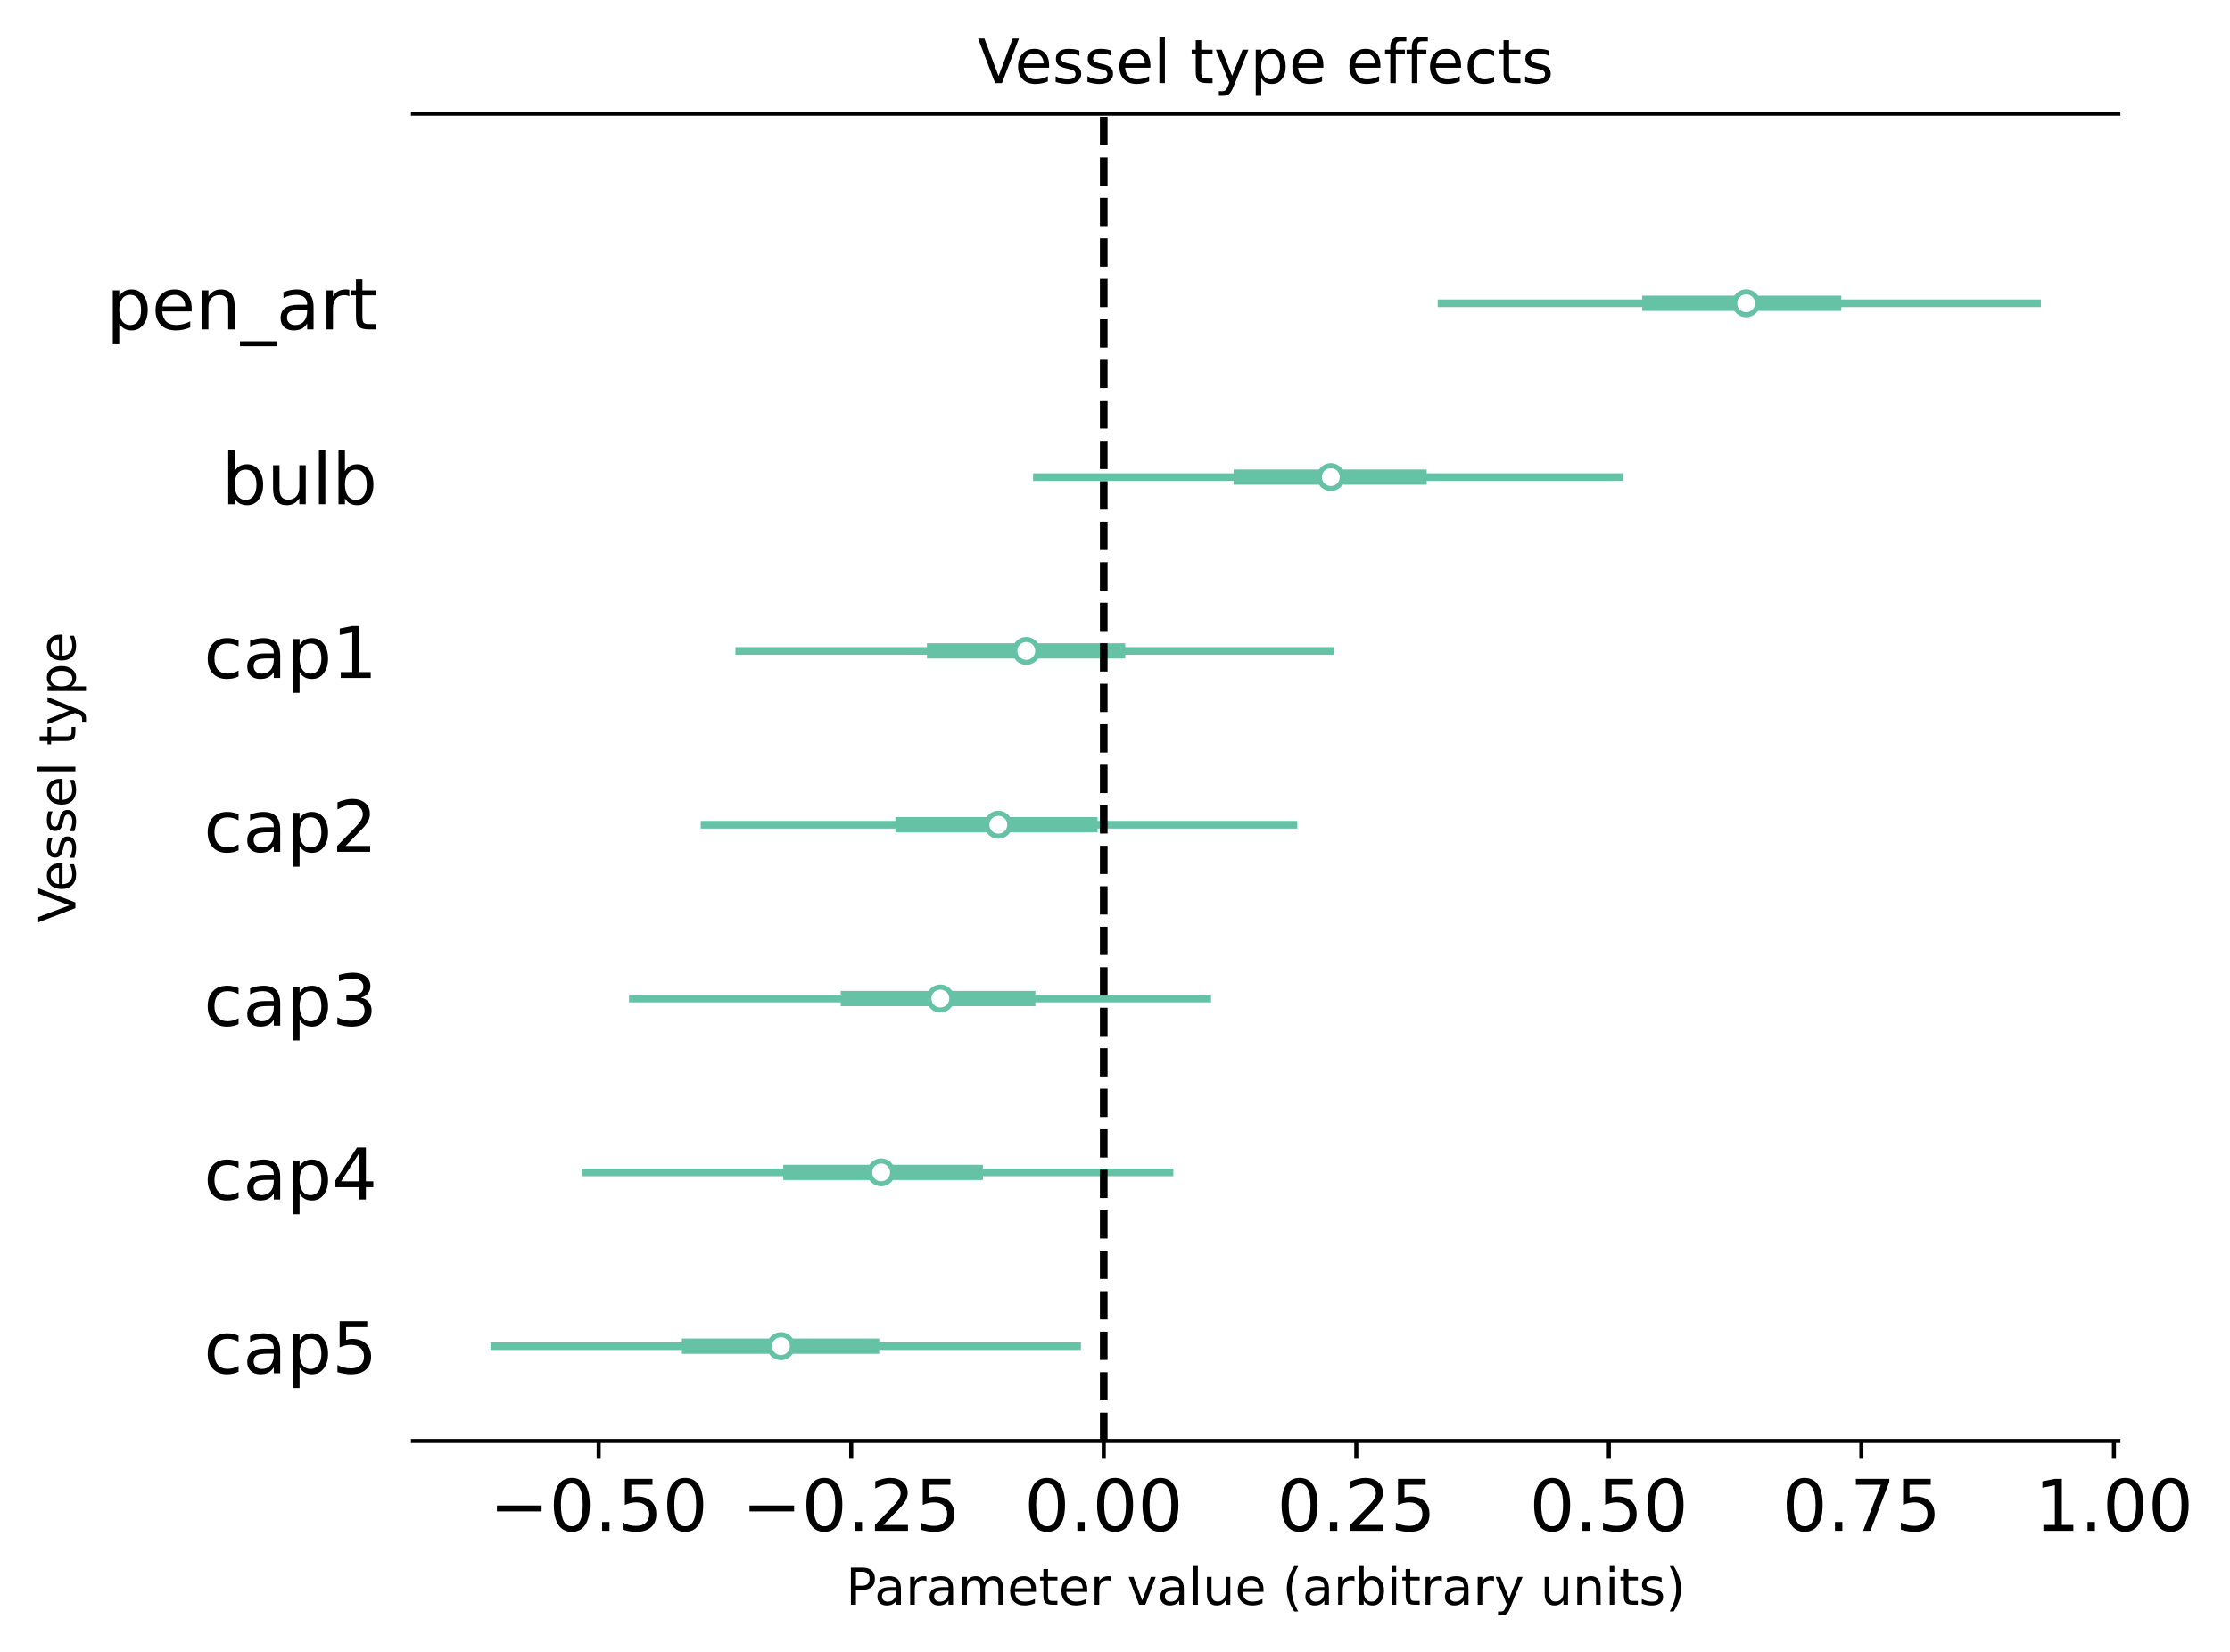
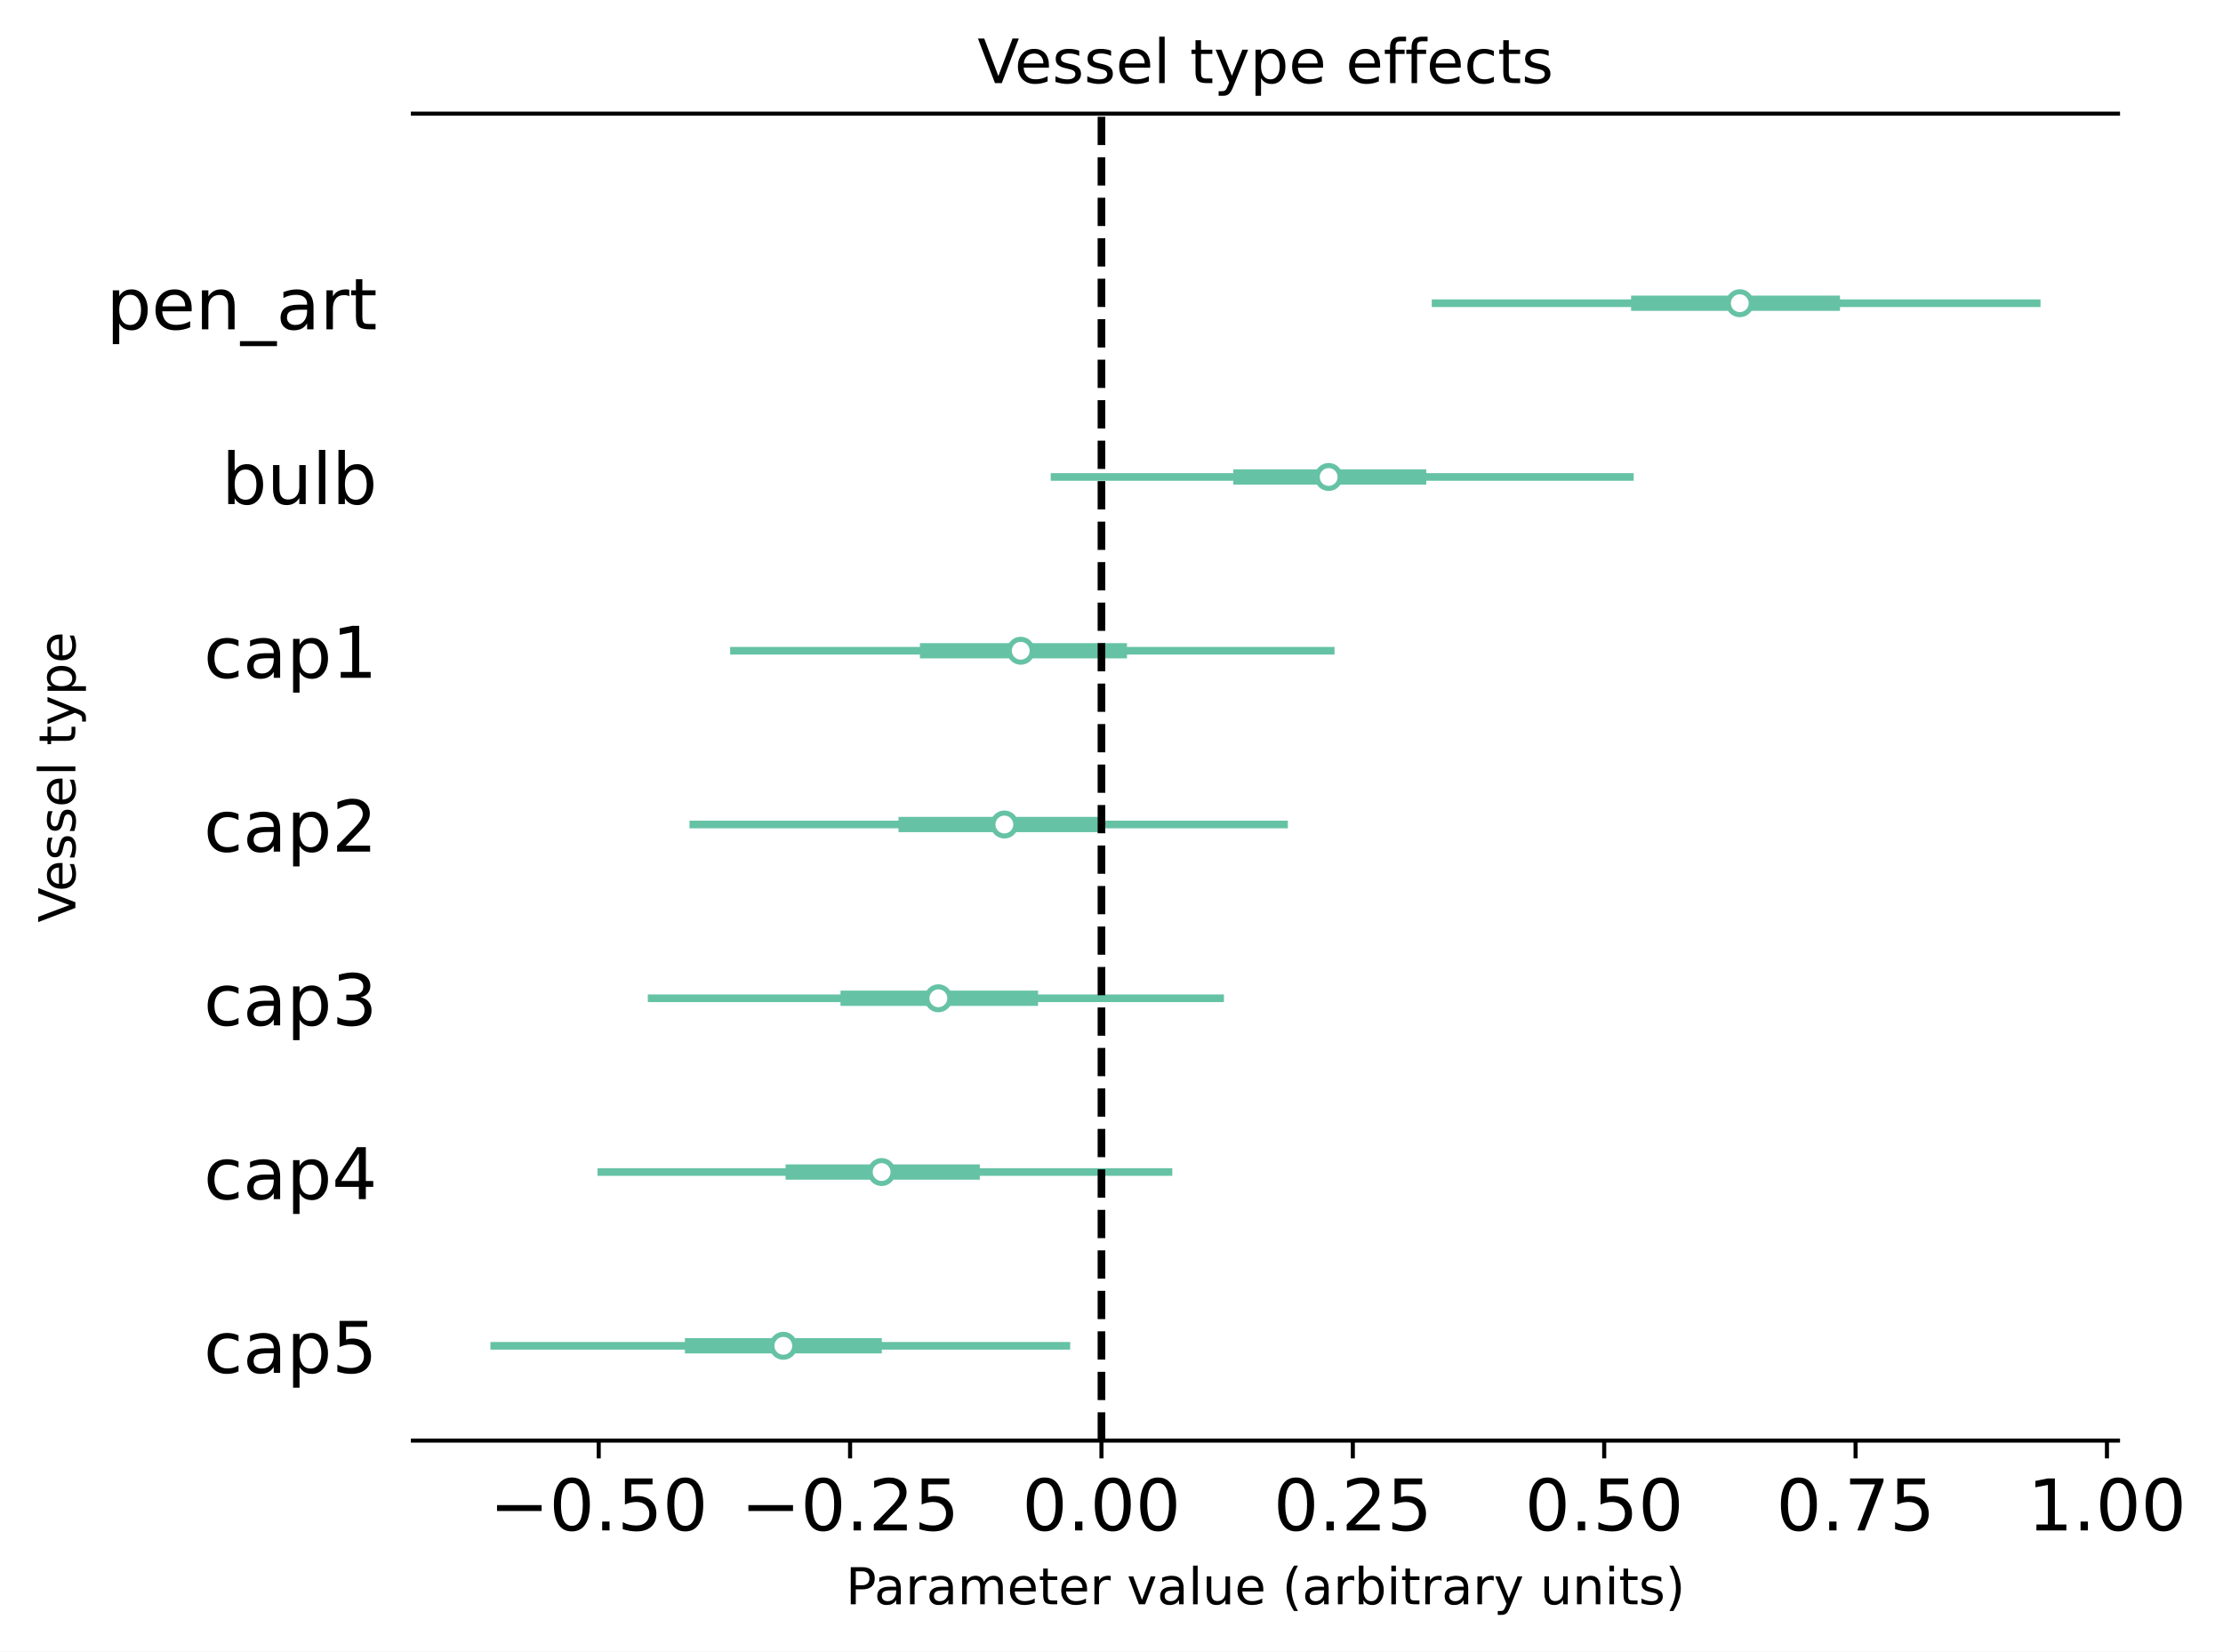
- <svg xmlns="http://www.w3.org/2000/svg" xmlns:xlink="http://www.w3.org/1999/xlink" width="437.789pt" height="324.314pt" viewBox="0 0 437.789 324.314" version="1.1">
+ <svg xmlns="http://www.w3.org/2000/svg" xmlns:xlink="http://www.w3.org/1999/xlink" width="436.493pt" height="324.314pt" viewBox="0 0 436.493 324.314" version="1.1">
  <defs>
    <style type="text/css">*{stroke-linejoin: round; stroke-linecap: butt}</style>
  </defs>
  <g id="figure_1">
    <g id="patch_1">
-       <path d="M 0 324.314  L 437.789 324.314  L 437.789 0  L 0 0  z " style="fill: #ffffff" />
+       <path d="M 0 324.314  L 436.493 324.314  L 436.493 0  L 0 0  z " style="fill: #ffffff" />
    </g>
    <g id="axes_1">
      <g id="patch_2">
        <path d="M 81.076 282.886  L 415.876 282.886  L 415.876 22.318  L 81.076 22.318  z " style="fill: #ffffff" />
      </g>
      <g id="matplotlib.axis_1">
        <g id="xtick_1">
          <g id="line2d_1">
            <defs>
-               <path id="mc40f9d5efd" d="M 0 0  L 0 3.5  " style="stroke: #000000; stroke-width: 0.8" />
+               <path id="mf7fc2a1948" d="M 0 0  L 0 3.5  " style="stroke: #000000; stroke-width: 0.8" />
            </defs>
            <g>
-               <use xlink:href="#mc40f9d5efd" x="117.528" y="282.886" style="stroke: #000000; stroke-width: 0.8" />
+               <use xlink:href="#mf7fc2a1948" x="117.559" y="282.886" style="stroke: #000000; stroke-width: 0.8" />
            </g>
          </g>
          <g id="text_1">
-             <g transform="translate(96.07637 300.5239) scale(0.14 -0.14)">
+             <g transform="translate(96.10778 300.5239) scale(0.14 -0.14)">
              <defs>
                <path id="DejaVuSans-2212" d="M 678 2272  L 4684 2272  L 4684 1741  L 678 1741  L 678 2272  z " transform="scale(0.015625)" />
                <path id="DejaVuSans-30" d="M 2034 4250  Q 1547 4250 1301 3770  Q 1056 3291 1056 2328  Q 1056 1369 1301 889  Q 1547 409 2034 409  Q 2525 409 2770 889  Q 3016 1369 3016 2328  Q 3016 3291 2770 3770  Q 2525 4250 2034 4250  z M 2034 4750  Q 2819 4750 3233 4129  Q 3647 3509 3647 2328  Q 3647 1150 3233 529  Q 2819 -91 2034 -91  Q 1250 -91 836 529  Q 422 1150 422 2328  Q 422 3509 836 4129  Q 1250 4750 2034 4750  z " transform="scale(0.015625)" />
                <path id="DejaVuSans-2e" d="M 684 794  L 1344 794  L 1344 0  L 684 0  L 684 794  z " transform="scale(0.015625)" />
                <path id="DejaVuSans-35" d="M 691 4666  L 3169 4666  L 3169 4134  L 1269 4134  L 1269 2991  Q 1406 3038 1543 3061  Q 1681 3084 1819 3084  Q 2600 3084 3056 2656  Q 3513 2228 3513 1497  Q 3513 744 3044 326  Q 2575 -91 1722 -91  Q 1428 -91 1123 -41  Q 819 9 494 109  L 494 744  Q 775 591 1075 516  Q 1375 441 1709 441  Q 2250 441 2565 725  Q 2881 1009 2881 1497  Q 2881 1984 2565 2268  Q 2250 2553 1709 2553  Q 1456 2553 1204 2497  Q 953 2441 691 2322  L 691 4666  z " transform="scale(0.015625)" />
              </defs>
              <use xlink:href="#DejaVuSans-2212" />
              <use xlink:href="#DejaVuSans-30" x="83.789" />
              <use xlink:href="#DejaVuSans-2e" x="147.412" />
              <use xlink:href="#DejaVuSans-35" x="179.199" />
              <use xlink:href="#DejaVuSans-30" x="242.822" />
            </g>
          </g>
        </g>
        <g id="xtick_2">
          <g id="line2d_2">
            <g>
-               <use xlink:href="#mc40f9d5efd" x="167.107" y="282.886" style="stroke: #000000; stroke-width: 0.8" />
+               <use xlink:href="#mf7fc2a1948" x="166.917" y="282.886" style="stroke: #000000; stroke-width: 0.8" />
            </g>
          </g>
          <g id="text_2">
-             <g transform="translate(145.6556 300.5239) scale(0.14 -0.14)">
+             <g transform="translate(145.4657 300.5239) scale(0.14 -0.14)">
              <defs>
                <path id="DejaVuSans-32" d="M 1228 531  L 3431 531  L 3431 0  L 469 0  L 469 531  Q 828 903 1448 1529  Q 2069 2156 2228 2338  Q 2531 2678 2651 2914  Q 2772 3150 2772 3378  Q 2772 3750 2511 3984  Q 2250 4219 1831 4219  Q 1534 4219 1204 4116  Q 875 4013 500 3803  L 500 4441  Q 881 4594 1212 4672  Q 1544 4750 1819 4750  Q 2544 4750 2975 4387  Q 3406 4025 3406 3419  Q 3406 3131 3298 2873  Q 3191 2616 2906 2266  Q 2828 2175 2409 1742  Q 1991 1309 1228 531  z " transform="scale(0.015625)" />
              </defs>
              <use xlink:href="#DejaVuSans-2212" />
              <use xlink:href="#DejaVuSans-30" x="83.789" />
              <use xlink:href="#DejaVuSans-2e" x="147.412" />
              <use xlink:href="#DejaVuSans-32" x="179.199" />
              <use xlink:href="#DejaVuSans-35" x="242.822" />
            </g>
          </g>
        </g>
        <g id="xtick_3">
          <g id="line2d_3">
            <g>
-               <use xlink:href="#mc40f9d5efd" x="216.686" y="282.886" style="stroke: #000000; stroke-width: 0.8" />
+               <use xlink:href="#mf7fc2a1948" x="216.275" y="282.886" style="stroke: #000000; stroke-width: 0.8" />
            </g>
          </g>
          <g id="text_3">
-             <g transform="translate(201.1005 300.5239) scale(0.14 -0.14)">
+             <g transform="translate(200.6895 300.5239) scale(0.14 -0.14)">
              <use xlink:href="#DejaVuSans-30" />
              <use xlink:href="#DejaVuSans-2e" x="63.623" />
              <use xlink:href="#DejaVuSans-30" x="95.41" />
              <use xlink:href="#DejaVuSans-30" x="159.033" />
            </g>
          </g>
        </g>
        <g id="xtick_4">
          <g id="line2d_4">
            <g>
-               <use xlink:href="#mc40f9d5efd" x="266.266" y="282.886" style="stroke: #000000; stroke-width: 0.8" />
+               <use xlink:href="#mf7fc2a1948" x="265.633" y="282.886" style="stroke: #000000; stroke-width: 0.8" />
            </g>
          </g>
          <g id="text_4">
-             <g transform="translate(250.6797 300.5239) scale(0.14 -0.14)">
+             <g transform="translate(250.0474 300.5239) scale(0.14 -0.14)">
              <use xlink:href="#DejaVuSans-30" />
              <use xlink:href="#DejaVuSans-2e" x="63.623" />
              <use xlink:href="#DejaVuSans-32" x="95.41" />
              <use xlink:href="#DejaVuSans-35" x="159.033" />
            </g>
          </g>
        </g>
        <g id="xtick_5">
          <g id="line2d_5">
            <g>
-               <use xlink:href="#mc40f9d5efd" x="315.845" y="282.886" style="stroke: #000000; stroke-width: 0.8" />
+               <use xlink:href="#mf7fc2a1948" x="314.991" y="282.886" style="stroke: #000000; stroke-width: 0.8" />
            </g>
          </g>
          <g id="text_5">
-             <g transform="translate(300.2589 300.5239) scale(0.14 -0.14)">
+             <g transform="translate(299.4054 300.5239) scale(0.14 -0.14)">
              <use xlink:href="#DejaVuSans-30" />
              <use xlink:href="#DejaVuSans-2e" x="63.623" />
              <use xlink:href="#DejaVuSans-35" x="95.41" />
              <use xlink:href="#DejaVuSans-30" x="159.033" />
            </g>
          </g>
        </g>
        <g id="xtick_6">
          <g id="line2d_6">
            <g>
-               <use xlink:href="#mc40f9d5efd" x="365.424" y="282.886" style="stroke: #000000; stroke-width: 0.8" />
+               <use xlink:href="#mf7fc2a1948" x="364.349" y="282.886" style="stroke: #000000; stroke-width: 0.8" />
            </g>
          </g>
          <g id="text_6">
-             <g transform="translate(349.8381 300.5239) scale(0.14 -0.14)">
+             <g transform="translate(348.7633 300.5239) scale(0.14 -0.14)">
              <defs>
                <path id="DejaVuSans-37" d="M 525 4666  L 3525 4666  L 3525 4397  L 1831 0  L 1172 0  L 2766 4134  L 525 4134  L 525 4666  z " transform="scale(0.015625)" />
              </defs>
              <use xlink:href="#DejaVuSans-30" />
              <use xlink:href="#DejaVuSans-2e" x="63.623" />
              <use xlink:href="#DejaVuSans-37" x="95.41" />
              <use xlink:href="#DejaVuSans-35" x="159.033" />
            </g>
          </g>
        </g>
        <g id="xtick_7">
          <g id="line2d_7">
            <g>
-               <use xlink:href="#mc40f9d5efd" x="415.003" y="282.886" style="stroke: #000000; stroke-width: 0.8" />
+               <use xlink:href="#mf7fc2a1948" x="413.707" y="282.886" style="stroke: #000000; stroke-width: 0.8" />
            </g>
          </g>
          <g id="text_7">
-             <g transform="translate(399.4173 300.5239) scale(0.14 -0.14)">
+             <g transform="translate(398.1213 300.5239) scale(0.14 -0.14)">
              <defs>
                <path id="DejaVuSans-31" d="M 794 531  L 1825 531  L 1825 4091  L 703 3866  L 703 4441  L 1819 4666  L 2450 4666  L 2450 531  L 3481 531  L 3481 0  L 794 0  L 794 531  z " transform="scale(0.015625)" />
              </defs>
              <use xlink:href="#DejaVuSans-31" />
              <use xlink:href="#DejaVuSans-2e" x="63.623" />
              <use xlink:href="#DejaVuSans-30" x="95.41" />
              <use xlink:href="#DejaVuSans-30" x="159.033" />
            </g>
          </g>
        </g>
        <g id="text_8">
          <g transform="translate(166.0681 315.0339) scale(0.1 -0.1)">
            <defs>
              <path id="DejaVuSans-50" d="M 1259 4147  L 1259 2394  L 2053 2394  Q 2494 2394 2734 2622  Q 2975 2850 2975 3272  Q 2975 3691 2734 3919  Q 2494 4147 2053 4147  L 1259 4147  z M 628 4666  L 2053 4666  Q 2838 4666 3239 4311  Q 3641 3956 3641 3272  Q 3641 2581 3239 2228  Q 2838 1875 2053 1875  L 1259 1875  L 1259 0  L 628 0  L 628 4666  z " transform="scale(0.015625)" />
              <path id="DejaVuSans-61" d="M 2194 1759  Q 1497 1759 1228 1600  Q 959 1441 959 1056  Q 959 750 1161 570  Q 1363 391 1709 391  Q 2188 391 2477 730  Q 2766 1069 2766 1631  L 2766 1759  L 2194 1759  z M 3341 1997  L 3341 0  L 2766 0  L 2766 531  Q 2569 213 2275 61  Q 1981 -91 1556 -91  Q 1019 -91 701 211  Q 384 513 384 1019  Q 384 1609 779 1909  Q 1175 2209 1959 2209  L 2766 2209  L 2766 2266  Q 2766 2663 2505 2880  Q 2244 3097 1772 3097  Q 1472 3097 1187 3025  Q 903 2953 641 2809  L 641 3341  Q 956 3463 1253 3523  Q 1550 3584 1831 3584  Q 2591 3584 2966 3190  Q 3341 2797 3341 1997  z " transform="scale(0.015625)" />
              <path id="DejaVuSans-72" d="M 2631 2963  Q 2534 3019 2420 3045  Q 2306 3072 2169 3072  Q 1681 3072 1420 2755  Q 1159 2438 1159 1844  L 1159 0  L 581 0  L 581 3500  L 1159 3500  L 1159 2956  Q 1341 3275 1631 3429  Q 1922 3584 2338 3584  Q 2397 3584 2469 3576  Q 2541 3569 2628 3553  L 2631 2963  z " transform="scale(0.015625)" />
              <path id="DejaVuSans-6d" d="M 3328 2828  Q 3544 3216 3844 3400  Q 4144 3584 4550 3584  Q 5097 3584 5394 3201  Q 5691 2819 5691 2113  L 5691 0  L 5113 0  L 5113 2094  Q 5113 2597 4934 2840  Q 4756 3084 4391 3084  Q 3944 3084 3684 2787  Q 3425 2491 3425 1978  L 3425 0  L 2847 0  L 2847 2094  Q 2847 2600 2669 2842  Q 2491 3084 2119 3084  Q 1678 3084 1418 2786  Q 1159 2488 1159 1978  L 1159 0  L 581 0  L 581 3500  L 1159 3500  L 1159 2956  Q 1356 3278 1631 3431  Q 1906 3584 2284 3584  Q 2666 3584 2933 3390  Q 3200 3197 3328 2828  z " transform="scale(0.015625)" />
              <path id="DejaVuSans-65" d="M 3597 1894  L 3597 1613  L 953 1613  Q 991 1019 1311 708  Q 1631 397 2203 397  Q 2534 397 2845 478  Q 3156 559 3463 722  L 3463 178  Q 3153 47 2828 -22  Q 2503 -91 2169 -91  Q 1331 -91 842 396  Q 353 884 353 1716  Q 353 2575 817 3079  Q 1281 3584 2069 3584  Q 2775 3584 3186 3129  Q 3597 2675 3597 1894  z M 3022 2063  Q 3016 2534 2758 2815  Q 2500 3097 2075 3097  Q 1594 3097 1305 2825  Q 1016 2553 972 2059  L 3022 2063  z " transform="scale(0.015625)" />
              <path id="DejaVuSans-74" d="M 1172 4494  L 1172 3500  L 2356 3500  L 2356 3053  L 1172 3053  L 1172 1153  Q 1172 725 1289 603  Q 1406 481 1766 481  L 2356 481  L 2356 0  L 1766 0  Q 1100 0 847 248  Q 594 497 594 1153  L 594 3053  L 172 3053  L 172 3500  L 594 3500  L 594 4494  L 1172 4494  z " transform="scale(0.015625)" />
              <path id="DejaVuSans-20" transform="scale(0.015625)" />
              <path id="DejaVuSans-76" d="M 191 3500  L 800 3500  L 1894 563  L 2988 3500  L 3597 3500  L 2284 0  L 1503 0  L 191 3500  z " transform="scale(0.015625)" />
              <path id="DejaVuSans-6c" d="M 603 4863  L 1178 4863  L 1178 0  L 603 0  L 603 4863  z " transform="scale(0.015625)" />
              <path id="DejaVuSans-75" d="M 544 1381  L 544 3500  L 1119 3500  L 1119 1403  Q 1119 906 1312 657  Q 1506 409 1894 409  Q 2359 409 2629 706  Q 2900 1003 2900 1516  L 2900 3500  L 3475 3500  L 3475 0  L 2900 0  L 2900 538  Q 2691 219 2414 64  Q 2138 -91 1772 -91  Q 1169 -91 856 284  Q 544 659 544 1381  z M 1991 3584  L 1991 3584  z " transform="scale(0.015625)" />
              <path id="DejaVuSans-28" d="M 1984 4856  Q 1566 4138 1362 3434  Q 1159 2731 1159 2009  Q 1159 1288 1364 580  Q 1569 -128 1984 -844  L 1484 -844  Q 1016 -109 783 600  Q 550 1309 550 2009  Q 550 2706 781 3412  Q 1013 4119 1484 4856  L 1984 4856  z " transform="scale(0.015625)" />
              <path id="DejaVuSans-62" d="M 3116 1747  Q 3116 2381 2855 2742  Q 2594 3103 2138 3103  Q 1681 3103 1420 2742  Q 1159 2381 1159 1747  Q 1159 1113 1420 752  Q 1681 391 2138 391  Q 2594 391 2855 752  Q 3116 1113 3116 1747  z M 1159 2969  Q 1341 3281 1617 3432  Q 1894 3584 2278 3584  Q 2916 3584 3314 3078  Q 3713 2572 3713 1747  Q 3713 922 3314 415  Q 2916 -91 2278 -91  Q 1894 -91 1617 61  Q 1341 213 1159 525  L 1159 0  L 581 0  L 581 4863  L 1159 4863  L 1159 2969  z " transform="scale(0.015625)" />
              <path id="DejaVuSans-69" d="M 603 3500  L 1178 3500  L 1178 0  L 603 0  L 603 3500  z M 603 4863  L 1178 4863  L 1178 4134  L 603 4134  L 603 4863  z " transform="scale(0.015625)" />
              <path id="DejaVuSans-79" d="M 2059 -325  Q 1816 -950 1584 -1140  Q 1353 -1331 966 -1331  L 506 -1331  L 506 -850  L 844 -850  Q 1081 -850 1212 -737  Q 1344 -625 1503 -206  L 1606 56  L 191 3500  L 800 3500  L 1894 763  L 2988 3500  L 3597 3500  L 2059 -325  z " transform="scale(0.015625)" />
              <path id="DejaVuSans-6e" d="M 3513 2113  L 3513 0  L 2938 0  L 2938 2094  Q 2938 2591 2744 2837  Q 2550 3084 2163 3084  Q 1697 3084 1428 2787  Q 1159 2491 1159 1978  L 1159 0  L 581 0  L 581 3500  L 1159 3500  L 1159 2956  Q 1366 3272 1645 3428  Q 1925 3584 2291 3584  Q 2894 3584 3203 3211  Q 3513 2838 3513 2113  z " transform="scale(0.015625)" />
              <path id="DejaVuSans-73" d="M 2834 3397  L 2834 2853  Q 2591 2978 2328 3040  Q 2066 3103 1784 3103  Q 1356 3103 1142 2972  Q 928 2841 928 2578  Q 928 2378 1081 2264  Q 1234 2150 1697 2047  L 1894 2003  Q 2506 1872 2764 1633  Q 3022 1394 3022 966  Q 3022 478 2636 193  Q 2250 -91 1575 -91  Q 1294 -91 989 -36  Q 684 19 347 128  L 347 722  Q 666 556 975 473  Q 1284 391 1588 391  Q 1994 391 2212 530  Q 2431 669 2431 922  Q 2431 1156 2273 1281  Q 2116 1406 1581 1522  L 1381 1569  Q 847 1681 609 1914  Q 372 2147 372 2553  Q 372 3047 722 3315  Q 1072 3584 1716 3584  Q 2034 3584 2315 3537  Q 2597 3491 2834 3397  z " transform="scale(0.015625)" />
              <path id="DejaVuSans-29" d="M 513 4856  L 1013 4856  Q 1481 4119 1714 3412  Q 1947 2706 1947 2009  Q 1947 1309 1714 600  Q 1481 -109 1013 -844  L 513 -844  Q 928 -128 1133 580  Q 1338 1288 1338 2009  Q 1338 2731 1133 3434  Q 928 4138 513 4856  z " transform="scale(0.015625)" />
            </defs>
            <use xlink:href="#DejaVuSans-50" />
            <use xlink:href="#DejaVuSans-61" x="55.803" />
            <use xlink:href="#DejaVuSans-72" x="117.082" />
            <use xlink:href="#DejaVuSans-61" x="158.195" />
            <use xlink:href="#DejaVuSans-6d" x="219.475" />
            <use xlink:href="#DejaVuSans-65" x="316.887" />
            <use xlink:href="#DejaVuSans-74" x="378.41" />
            <use xlink:href="#DejaVuSans-65" x="417.619" />
            <use xlink:href="#DejaVuSans-72" x="479.143" />
            <use xlink:href="#DejaVuSans-20" x="520.256" />
            <use xlink:href="#DejaVuSans-76" x="552.043" />
            <use xlink:href="#DejaVuSans-61" x="611.223" />
            <use xlink:href="#DejaVuSans-6c" x="672.502" />
            <use xlink:href="#DejaVuSans-75" x="700.285" />
            <use xlink:href="#DejaVuSans-65" x="763.664" />
            <use xlink:href="#DejaVuSans-20" x="825.188" />
            <use xlink:href="#DejaVuSans-28" x="856.975" />
            <use xlink:href="#DejaVuSans-61" x="895.988" />
            <use xlink:href="#DejaVuSans-72" x="957.268" />
            <use xlink:href="#DejaVuSans-62" x="998.381" />
            <use xlink:href="#DejaVuSans-69" x="1061.857" />
            <use xlink:href="#DejaVuSans-74" x="1089.641" />
            <use xlink:href="#DejaVuSans-72" x="1128.85" />
            <use xlink:href="#DejaVuSans-61" x="1169.963" />
            <use xlink:href="#DejaVuSans-72" x="1231.242" />
            <use xlink:href="#DejaVuSans-79" x="1272.355" />
            <use xlink:href="#DejaVuSans-20" x="1331.535" />
            <use xlink:href="#DejaVuSans-75" x="1363.322" />
            <use xlink:href="#DejaVuSans-6e" x="1426.701" />
            <use xlink:href="#DejaVuSans-69" x="1490.08" />
            <use xlink:href="#DejaVuSans-74" x="1517.863" />
            <use xlink:href="#DejaVuSans-73" x="1557.072" />
            <use xlink:href="#DejaVuSans-29" x="1609.172" />
          </g>
        </g>
      </g>
      <g id="matplotlib.axis_2">
        <g id="ytick_1">
          <g id="text_9">
            <g transform="translate(40.00344 269.593) scale(0.14 -0.14)">
              <defs>
                <path id="DejaVuSans-63" d="M 3122 3366  L 3122 2828  Q 2878 2963 2633 3030  Q 2388 3097 2138 3097  Q 1578 3097 1268 2742  Q 959 2388 959 1747  Q 959 1106 1268 751  Q 1578 397 2138 397  Q 2388 397 2633 464  Q 2878 531 3122 666  L 3122 134  Q 2881 22 2623 -34  Q 2366 -91 2075 -91  Q 1284 -91 818 406  Q 353 903 353 1747  Q 353 2603 823 3093  Q 1294 3584 2113 3584  Q 2378 3584 2631 3529  Q 2884 3475 3122 3366  z " transform="scale(0.015625)" />
                <path id="DejaVuSans-70" d="M 1159 525  L 1159 -1331  L 581 -1331  L 581 3500  L 1159 3500  L 1159 2969  Q 1341 3281 1617 3432  Q 1894 3584 2278 3584  Q 2916 3584 3314 3078  Q 3713 2572 3713 1747  Q 3713 922 3314 415  Q 2916 -91 2278 -91  Q 1894 -91 1617 61  Q 1341 213 1159 525  z M 3116 1747  Q 3116 2381 2855 2742  Q 2594 3103 2138 3103  Q 1681 3103 1420 2742  Q 1159 2381 1159 1747  Q 1159 1113 1420 752  Q 1681 391 2138 391  Q 2594 391 2855 752  Q 3116 1113 3116 1747  z " transform="scale(0.015625)" />
              </defs>
              <use xlink:href="#DejaVuSans-63" />
              <use xlink:href="#DejaVuSans-61" x="54.98" />
              <use xlink:href="#DejaVuSans-70" x="116.26" />
              <use xlink:href="#DejaVuSans-35" x="179.736" />
            </g>
          </g>
        </g>
        <g id="ytick_2">
          <g id="text_10">
            <g transform="translate(40.00344 235.471) scale(0.14 -0.14)">
              <defs>
                <path id="DejaVuSans-34" d="M 2419 4116  L 825 1625  L 2419 1625  L 2419 4116  z M 2253 4666  L 3047 4666  L 3047 1625  L 3713 1625  L 3713 1100  L 3047 1100  L 3047 0  L 2419 0  L 2419 1100  L 313 1100  L 313 1709  L 2253 4666  z " transform="scale(0.015625)" />
              </defs>
              <use xlink:href="#DejaVuSans-63" />
              <use xlink:href="#DejaVuSans-61" x="54.98" />
              <use xlink:href="#DejaVuSans-70" x="116.26" />
              <use xlink:href="#DejaVuSans-34" x="179.736" />
            </g>
          </g>
        </g>
        <g id="ytick_3">
          <g id="text_11">
            <g transform="translate(40.00344 201.349) scale(0.14 -0.14)">
              <defs>
                <path id="DejaVuSans-33" d="M 2597 2516  Q 3050 2419 3304 2112  Q 3559 1806 3559 1356  Q 3559 666 3084 287  Q 2609 -91 1734 -91  Q 1441 -91 1130 -33  Q 819 25 488 141  L 488 750  Q 750 597 1062 519  Q 1375 441 1716 441  Q 2309 441 2620 675  Q 2931 909 2931 1356  Q 2931 1769 2642 2001  Q 2353 2234 1838 2234  L 1294 2234  L 1294 2753  L 1863 2753  Q 2328 2753 2575 2939  Q 2822 3125 2822 3475  Q 2822 3834 2567 4026  Q 2313 4219 1838 4219  Q 1578 4219 1281 4162  Q 984 4106 628 3988  L 628 4550  Q 988 4650 1302 4700  Q 1616 4750 1894 4750  Q 2613 4750 3031 4423  Q 3450 4097 3450 3541  Q 3450 3153 3228 2886  Q 3006 2619 2597 2516  z " transform="scale(0.015625)" />
              </defs>
              <use xlink:href="#DejaVuSans-63" />
              <use xlink:href="#DejaVuSans-61" x="54.98" />
              <use xlink:href="#DejaVuSans-70" x="116.26" />
              <use xlink:href="#DejaVuSans-33" x="179.736" />
            </g>
          </g>
        </g>
        <g id="ytick_4">
          <g id="text_12">
            <g transform="translate(40.00344 167.227) scale(0.14 -0.14)">
              <use xlink:href="#DejaVuSans-63" />
              <use xlink:href="#DejaVuSans-61" x="54.98" />
              <use xlink:href="#DejaVuSans-70" x="116.26" />
              <use xlink:href="#DejaVuSans-32" x="179.736" />
            </g>
          </g>
        </g>
        <g id="ytick_5">
          <g id="text_13">
            <g transform="translate(40.00344 133.105) scale(0.14 -0.14)">
              <use xlink:href="#DejaVuSans-63" />
              <use xlink:href="#DejaVuSans-61" x="54.98" />
              <use xlink:href="#DejaVuSans-70" x="116.26" />
              <use xlink:href="#DejaVuSans-31" x="179.736" />
            </g>
          </g>
        </g>
        <g id="ytick_6">
          <g id="text_14">
            <g transform="translate(43.53844 98.98303) scale(0.14 -0.14)">
              <use xlink:href="#DejaVuSans-62" />
              <use xlink:href="#DejaVuSans-75" x="63.477" />
              <use xlink:href="#DejaVuSans-6c" x="126.855" />
              <use xlink:href="#DejaVuSans-62" x="154.639" />
            </g>
          </g>
        </g>
        <g id="ytick_7">
          <g id="text_15">
            <g transform="translate(20.87813 64.66634) scale(0.14 -0.14)">
              <defs>
                <path id="DejaVuSans-5f" d="M 3263 -1063  L 3263 -1509  L -63 -1509  L -63 -1063  L 3263 -1063  z " transform="scale(0.015625)" />
              </defs>
              <use xlink:href="#DejaVuSans-70" />
              <use xlink:href="#DejaVuSans-65" x="63.477" />
              <use xlink:href="#DejaVuSans-6e" x="125" />
              <use xlink:href="#DejaVuSans-5f" x="188.379" />
              <use xlink:href="#DejaVuSans-61" x="238.379" />
              <use xlink:href="#DejaVuSans-72" x="299.658" />
              <use xlink:href="#DejaVuSans-74" x="340.771" />
            </g>
          </g>
        </g>
        <g id="text_16">
          <g transform="translate(14.79844 181.1459) rotate(-90) scale(0.1 -0.1)">
            <defs>
              <path id="DejaVuSans-56" d="M 1831 0  L 50 4666  L 709 4666  L 2188 738  L 3669 4666  L 4325 4666  L 2547 0  L 1831 0  z " transform="scale(0.015625)" />
            </defs>
            <use xlink:href="#DejaVuSans-56" />
            <use xlink:href="#DejaVuSans-65" x="60.658" />
            <use xlink:href="#DejaVuSans-73" x="122.182" />
            <use xlink:href="#DejaVuSans-73" x="174.281" />
            <use xlink:href="#DejaVuSans-65" x="226.381" />
            <use xlink:href="#DejaVuSans-6c" x="287.904" />
            <use xlink:href="#DejaVuSans-20" x="315.688" />
            <use xlink:href="#DejaVuSans-74" x="347.475" />
            <use xlink:href="#DejaVuSans-79" x="386.684" />
            <use xlink:href="#DejaVuSans-70" x="445.863" />
            <use xlink:href="#DejaVuSans-65" x="509.34" />
          </g>
        </g>
      </g>
      <g id="LineCollection_1">
-         <path d="M 96.294 264.274  L 212.2 264.274  " clip-path="url(#pa931bb59a2)" style="fill: none; stroke: #66c2a5; stroke-width: 1.5" />
+         <path d="M 96.294 264.274  L 210.136 264.274  " clip-path="url(#pc2886ea0be)" style="fill: none; stroke: #66c2a5; stroke-width: 1.5" />
      </g>
      <g id="LineCollection_2">
-         <path d="M 133.868 264.274  L 172.602 264.274  " clip-path="url(#pa931bb59a2)" style="fill: none; stroke: #66c2a5; stroke-width: 3" />
+         <path d="M 134.484 264.274  L 173.145 264.274  " clip-path="url(#pc2886ea0be)" style="fill: none; stroke: #66c2a5; stroke-width: 3" />
      </g>
      <g id="line2d_8">
        <defs>
-           <path id="m61ad6d1d23" d="M 0 2.25  C 0.597 2.25 1.169 2.013 1.591 1.591  C 2.013 1.169 2.25 0.597 2.25 0  C 2.25 -0.597 2.013 -1.169 1.591 -1.591  C 1.169 -2.013 0.597 -2.25 0 -2.25  C -0.597 -2.25 -1.169 -2.013 -1.591 -1.591  C -2.013 -1.169 -2.25 -0.597 -2.25 0  C -2.25 0.597 -2.013 1.169 -1.591 1.591  C -1.169 2.013 -0.597 2.25 0 2.25  z " style="stroke: #66c2a5" />
+           <path id="m77fca207a3" d="M 0 2.25  C 0.597 2.25 1.169 2.013 1.591 1.591  C 2.013 1.169 2.25 0.597 2.25 0  C 2.25 -0.597 2.013 -1.169 1.591 -1.591  C 1.169 -2.013 0.597 -2.25 0 -2.25  C -0.597 -2.25 -1.169 -2.013 -1.591 -1.591  C -2.013 -1.169 -2.25 -0.597 -2.25 0  C -2.25 0.597 -2.013 1.169 -1.591 1.591  C -1.169 2.013 -0.597 2.25 0 2.25  z " style="stroke: #66c2a5" />
        </defs>
-         <g clip-path="url(#pa931bb59a2)">
-           <use xlink:href="#m61ad6d1d23" x="153.313" y="264.274" style="fill: #ffffff; stroke: #66c2a5" />
+         <g clip-path="url(#pc2886ea0be)">
+           <use xlink:href="#m77fca207a3" x="153.81" y="264.274" style="fill: #ffffff; stroke: #66c2a5" />
        </g>
      </g>
      <g id="LineCollection_3">
-         <path d="M 114.233 230.152  L 230.348 230.152  " clip-path="url(#pa931bb59a2)" style="fill: none; stroke: #66c2a5; stroke-width: 1.5" />
+         <path d="M 117.314 230.152  L 230.184 230.152  " clip-path="url(#pc2886ea0be)" style="fill: none; stroke: #66c2a5; stroke-width: 1.5" />
      </g>
      <g id="LineCollection_4">
-         <path d="M 153.772 230.152  L 192.971 230.152  " clip-path="url(#pa931bb59a2)" style="fill: none; stroke: #66c2a5; stroke-width: 3" />
+         <path d="M 154.258 230.152  L 192.391 230.152  " clip-path="url(#pc2886ea0be)" style="fill: none; stroke: #66c2a5; stroke-width: 3" />
      </g>
      <g id="line2d_9">
-         <g clip-path="url(#pa931bb59a2)">
-           <use xlink:href="#m61ad6d1d23" x="172.981" y="230.152" style="fill: #ffffff; stroke: #66c2a5" />
+         <g clip-path="url(#pc2886ea0be)">
+           <use xlink:href="#m77fca207a3" x="173.109" y="230.152" style="fill: #ffffff; stroke: #66c2a5" />
        </g>
      </g>
      <g id="LineCollection_5">
-         <path d="M 123.491 196.03  L 237.749 196.03  " clip-path="url(#pa931bb59a2)" style="fill: none; stroke: #66c2a5; stroke-width: 1.5" />
+         <path d="M 127.198 196.03  L 240.328 196.03  " clip-path="url(#pc2886ea0be)" style="fill: none; stroke: #66c2a5; stroke-width: 1.5" />
      </g>
      <g id="LineCollection_6">
-         <path d="M 165.044 196.03  L 203.266 196.03  " clip-path="url(#pa931bb59a2)" style="fill: none; stroke: #66c2a5; stroke-width: 3" />
+         <path d="M 165.034 196.03  L 203.83 196.03  " clip-path="url(#pc2886ea0be)" style="fill: none; stroke: #66c2a5; stroke-width: 3" />
      </g>
      <g id="line2d_10">
-         <g clip-path="url(#pa931bb59a2)">
-           <use xlink:href="#m61ad6d1d23" x="184.608" y="196.03" style="fill: #ffffff; stroke: #66c2a5" />
+         <g clip-path="url(#pc2886ea0be)">
+           <use xlink:href="#m77fca207a3" x="184.255" y="196.03" style="fill: #ffffff; stroke: #66c2a5" />
        </g>
      </g>
      <g id="LineCollection_7">
-         <path d="M 137.568 161.908  L 254.682 161.908  " clip-path="url(#pa931bb59a2)" style="fill: none; stroke: #66c2a5; stroke-width: 1.5" />
+         <path d="M 135.384 161.908  L 252.875 161.908  " clip-path="url(#pc2886ea0be)" style="fill: none; stroke: #66c2a5; stroke-width: 1.5" />
      </g>
      <g id="LineCollection_8">
-         <path d="M 175.78 161.908  L 215.464 161.908  " clip-path="url(#pa931bb59a2)" style="fill: none; stroke: #66c2a5; stroke-width: 3" />
+         <path d="M 176.423 161.908  L 215.935 161.908  " clip-path="url(#pc2886ea0be)" style="fill: none; stroke: #66c2a5; stroke-width: 3" />
      </g>
      <g id="line2d_11">
-         <g clip-path="url(#pa931bb59a2)">
-           <use xlink:href="#m61ad6d1d23" x="195.99" y="161.908" style="fill: #ffffff; stroke: #66c2a5" />
+         <g clip-path="url(#pc2886ea0be)">
+           <use xlink:href="#m77fca207a3" x="197.214" y="161.908" style="fill: #ffffff; stroke: #66c2a5" />
        </g>
      </g>
      <g id="LineCollection_9">
-         <path d="M 144.371 127.786  L 261.844 127.786  " clip-path="url(#pa931bb59a2)" style="fill: none; stroke: #66c2a5; stroke-width: 1.5" />
+         <path d="M 143.361 127.786  L 262.042 127.786  " clip-path="url(#pc2886ea0be)" style="fill: none; stroke: #66c2a5; stroke-width: 1.5" />
      </g>
      <g id="LineCollection_10">
-         <path d="M 181.977 127.786  L 220.895 127.786  " clip-path="url(#pa931bb59a2)" style="fill: none; stroke: #66c2a5; stroke-width: 3" />
+         <path d="M 180.626 127.786  L 221.287 127.786  " clip-path="url(#pc2886ea0be)" style="fill: none; stroke: #66c2a5; stroke-width: 3" />
      </g>
      <g id="line2d_12">
-         <g clip-path="url(#pa931bb59a2)">
-           <use xlink:href="#m61ad6d1d23" x="201.475" y="127.786" style="fill: #ffffff; stroke: #66c2a5" />
+         <g clip-path="url(#pc2886ea0be)">
+           <use xlink:href="#m77fca207a3" x="200.426" y="127.786" style="fill: #ffffff; stroke: #66c2a5" />
        </g>
      </g>
      <g id="LineCollection_11">
-         <path d="M 202.805 93.664  L 318.545 93.664  " clip-path="url(#pa931bb59a2)" style="fill: none; stroke: #66c2a5; stroke-width: 1.5" />
+         <path d="M 206.309 93.664  L 320.78 93.664  " clip-path="url(#pc2886ea0be)" style="fill: none; stroke: #66c2a5; stroke-width: 1.5" />
      </g>
      <g id="LineCollection_12">
-         <path d="M 242.178 93.664  L 280.089 93.664  " clip-path="url(#pa931bb59a2)" style="fill: none; stroke: #66c2a5; stroke-width: 3" />
+         <path d="M 242.169 93.664  L 280.051 93.664  " clip-path="url(#pc2886ea0be)" style="fill: none; stroke: #66c2a5; stroke-width: 3" />
      </g>
      <g id="line2d_13">
-         <g clip-path="url(#pa931bb59a2)">
-           <use xlink:href="#m61ad6d1d23" x="261.26" y="93.664" style="fill: #ffffff; stroke: #66c2a5" />
+         <g clip-path="url(#pc2886ea0be)">
+           <use xlink:href="#m77fca207a3" x="260.887" y="93.664" style="fill: #ffffff; stroke: #66c2a5" />
        </g>
      </g>
      <g id="LineCollection_13">
-         <path d="M 282.248 59.542  L 400.658 59.542  " clip-path="url(#pa931bb59a2)" style="fill: none; stroke: #66c2a5; stroke-width: 1.5" />
+         <path d="M 281.132 59.542  L 400.658 59.542  " clip-path="url(#pc2886ea0be)" style="fill: none; stroke: #66c2a5; stroke-width: 1.5" />
      </g>
      <g id="LineCollection_14">
-         <path d="M 322.4 59.542  L 361.489 59.542  " clip-path="url(#pa931bb59a2)" style="fill: none; stroke: #66c2a5; stroke-width: 3" />
+         <path d="M 320.268 59.542  L 361.288 59.542  " clip-path="url(#pc2886ea0be)" style="fill: none; stroke: #66c2a5; stroke-width: 3" />
      </g>
      <g id="line2d_14">
-         <g clip-path="url(#pa931bb59a2)">
-           <use xlink:href="#m61ad6d1d23" x="342.797" y="59.542" style="fill: #ffffff; stroke: #66c2a5" />
+         <g clip-path="url(#pc2886ea0be)">
+           <use xlink:href="#m77fca207a3" x="341.612" y="59.542" style="fill: #ffffff; stroke: #66c2a5" />
        </g>
      </g>
      <g id="line2d_15">
-         <path d="M 216.686 282.886  L 216.686 22.318  " clip-path="url(#pa931bb59a2)" style="fill: none; stroke-dasharray: 5.55,2.4; stroke-dashoffset: 0; stroke: #000000; stroke-width: 1.5" />
+         <path d="M 216.275 282.886  L 216.275 22.318  " clip-path="url(#pc2886ea0be)" style="fill: none; stroke-dasharray: 5.55,2.4; stroke-dashoffset: 0; stroke: #000000; stroke-width: 1.5" />
      </g>
      <g id="patch_3">
        <path d="M 81.076 282.886  L 415.876 282.886  " style="fill: none; stroke: #000000; stroke-width: 0.8; stroke-linejoin: miter; stroke-linecap: square" />
      </g>
      <g id="patch_4">
        <path d="M 81.076 22.318  L 415.876 22.318  " style="fill: none; stroke: #000000; stroke-width: 0.8; stroke-linejoin: miter; stroke-linecap: square" />
      </g>
      <g id="text_17">
        <g transform="translate(191.9316 16.31812) scale(0.12 -0.12)">
          <defs>
            <path id="DejaVuSans-66" d="M 2375 4863  L 2375 4384  L 1825 4384  Q 1516 4384 1395 4259  Q 1275 4134 1275 3809  L 1275 3500  L 2222 3500  L 2222 3053  L 1275 3053  L 1275 0  L 697 0  L 697 3053  L 147 3053  L 147 3500  L 697 3500  L 697 3744  Q 697 4328 969 4595  Q 1241 4863 1831 4863  L 2375 4863  z " transform="scale(0.015625)" />
          </defs>
          <use xlink:href="#DejaVuSans-56" />
          <use xlink:href="#DejaVuSans-65" x="60.658" />
          <use xlink:href="#DejaVuSans-73" x="122.182" />
          <use xlink:href="#DejaVuSans-73" x="174.281" />
          <use xlink:href="#DejaVuSans-65" x="226.381" />
          <use xlink:href="#DejaVuSans-6c" x="287.904" />
          <use xlink:href="#DejaVuSans-20" x="315.688" />
          <use xlink:href="#DejaVuSans-74" x="347.475" />
          <use xlink:href="#DejaVuSans-79" x="386.684" />
          <use xlink:href="#DejaVuSans-70" x="445.863" />
          <use xlink:href="#DejaVuSans-65" x="509.34" />
          <use xlink:href="#DejaVuSans-20" x="570.863" />
          <use xlink:href="#DejaVuSans-65" x="602.65" />
          <use xlink:href="#DejaVuSans-66" x="664.174" />
          <use xlink:href="#DejaVuSans-66" x="699.379" />
          <use xlink:href="#DejaVuSans-65" x="734.584" />
          <use xlink:href="#DejaVuSans-63" x="796.107" />
          <use xlink:href="#DejaVuSans-74" x="851.088" />
          <use xlink:href="#DejaVuSans-73" x="890.297" />
        </g>
      </g>
    </g>
  </g>
  <defs>
-     <clipPath id="pa931bb59a2">
+     <clipPath id="pc2886ea0be">
      <rect x="81.076" y="22.318" width="334.8" height="260.568" />
    </clipPath>
  </defs>
</svg>
